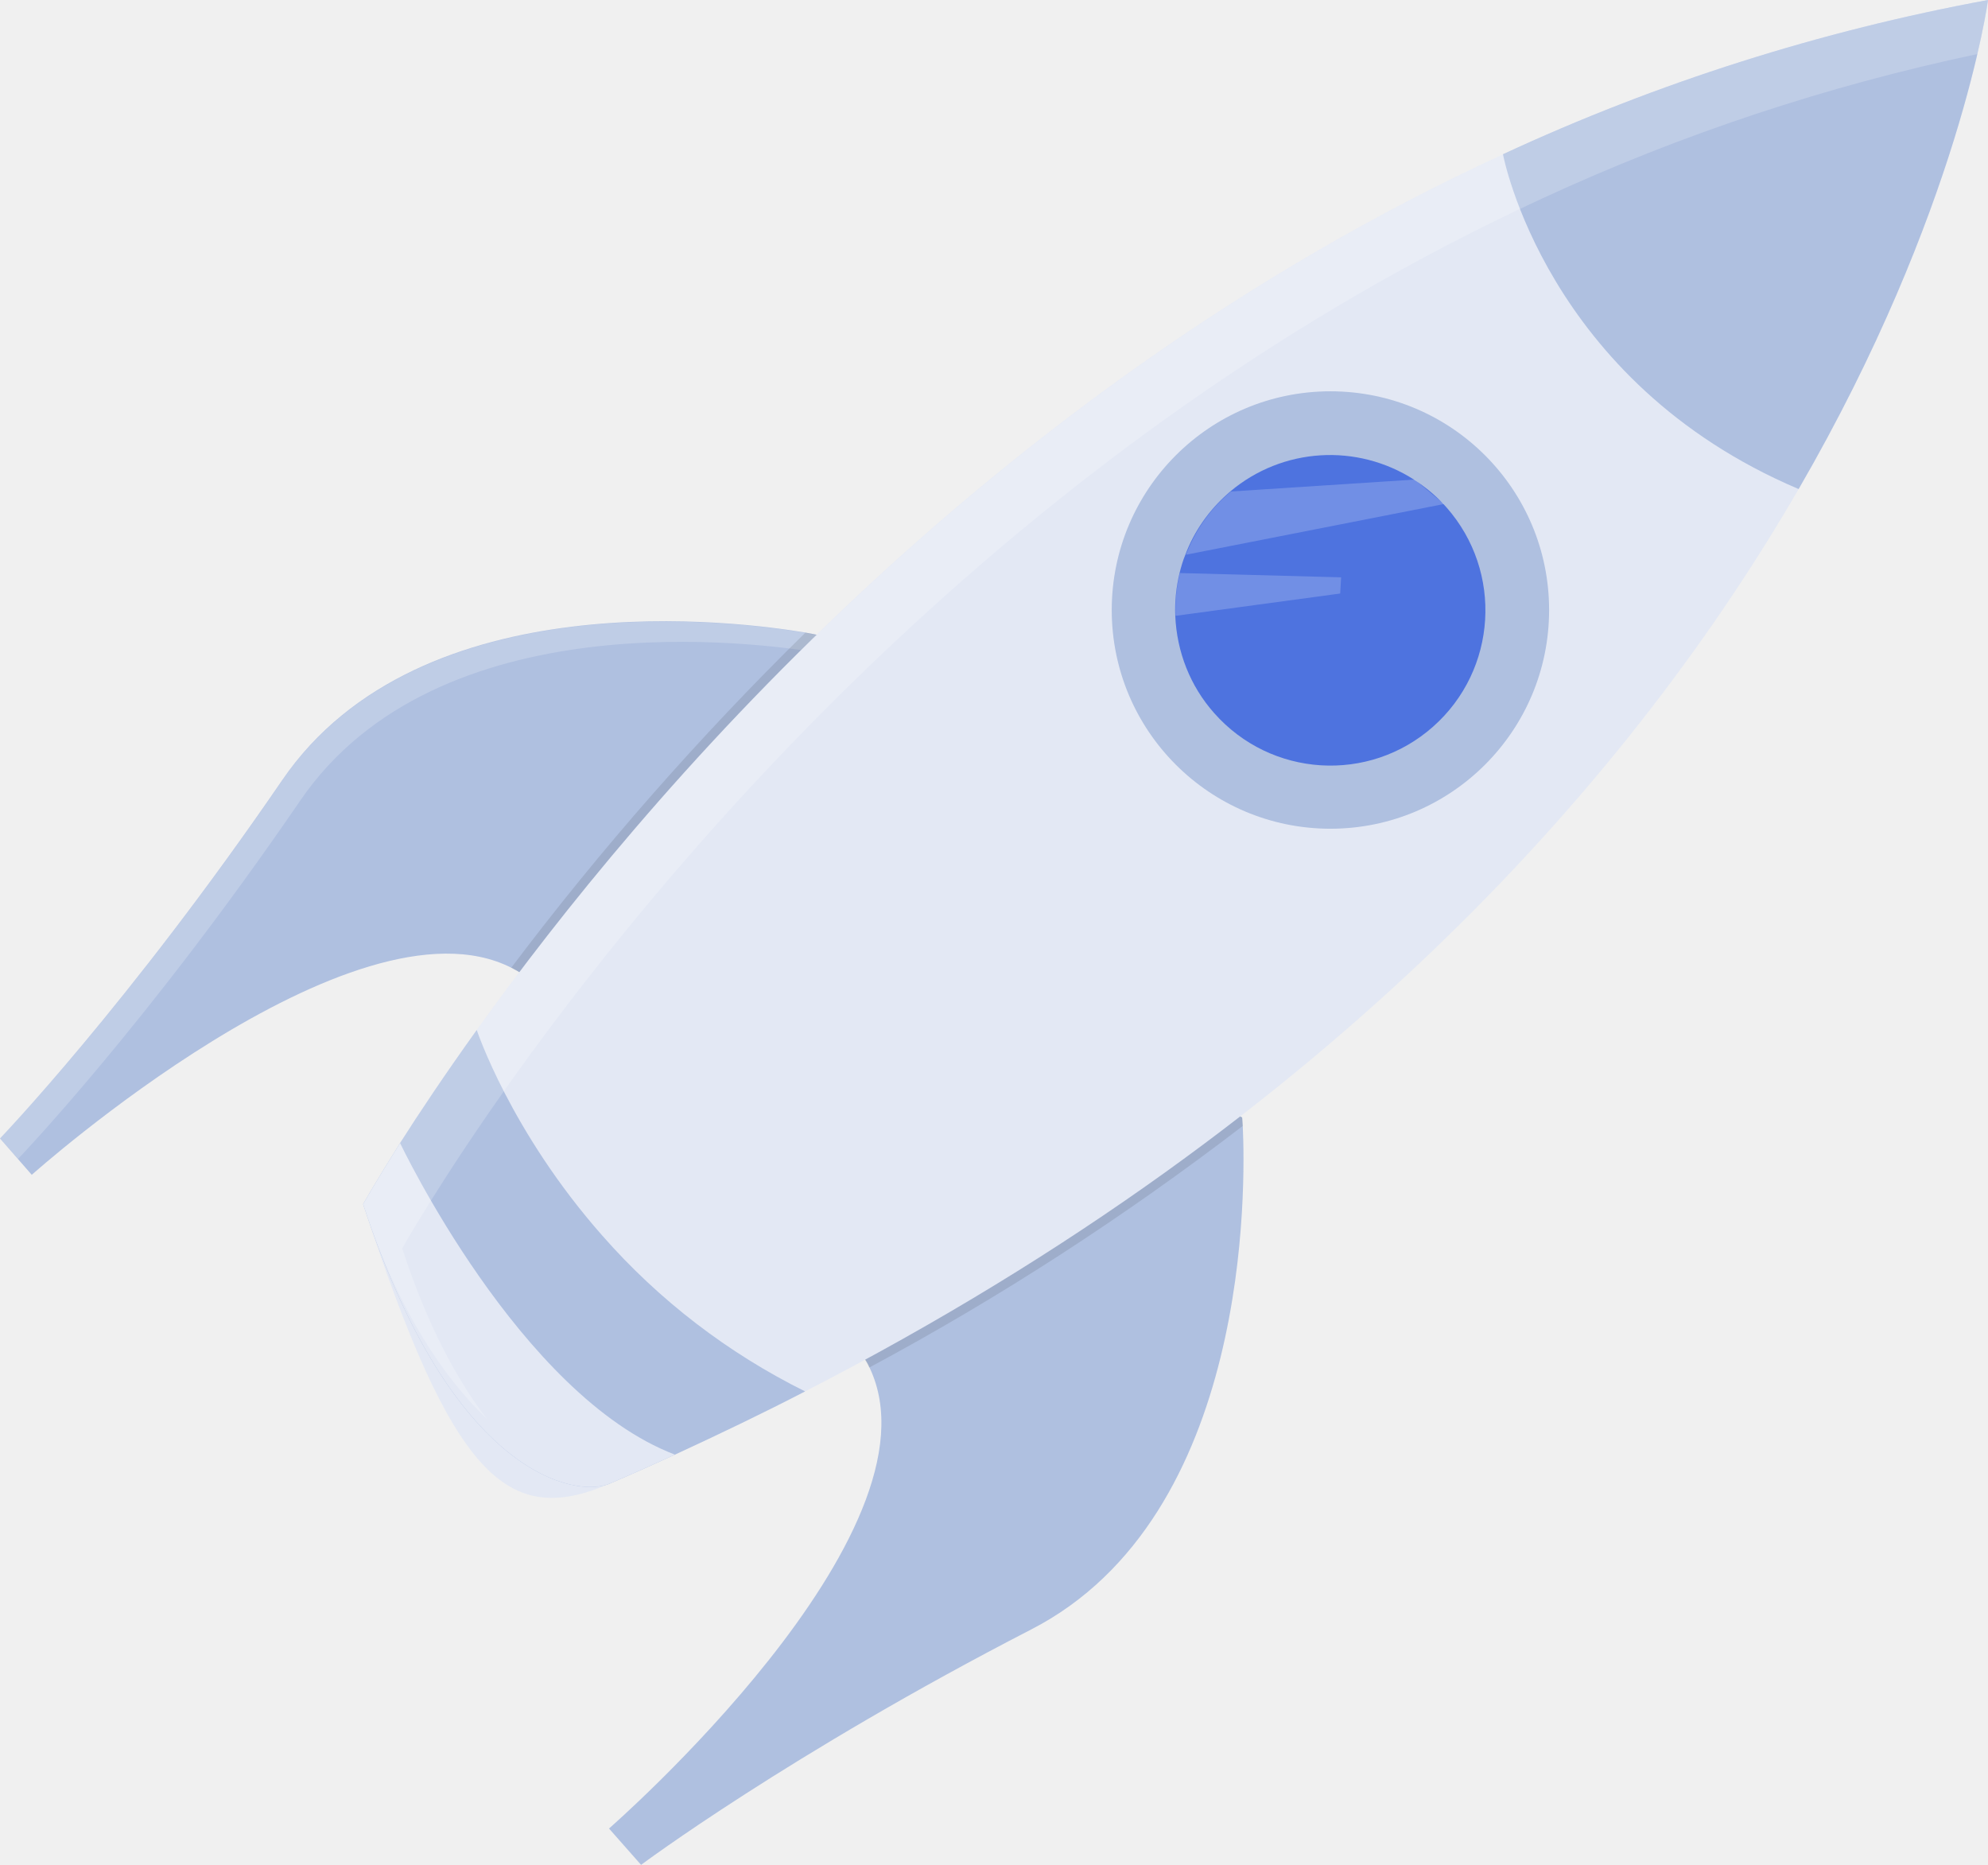
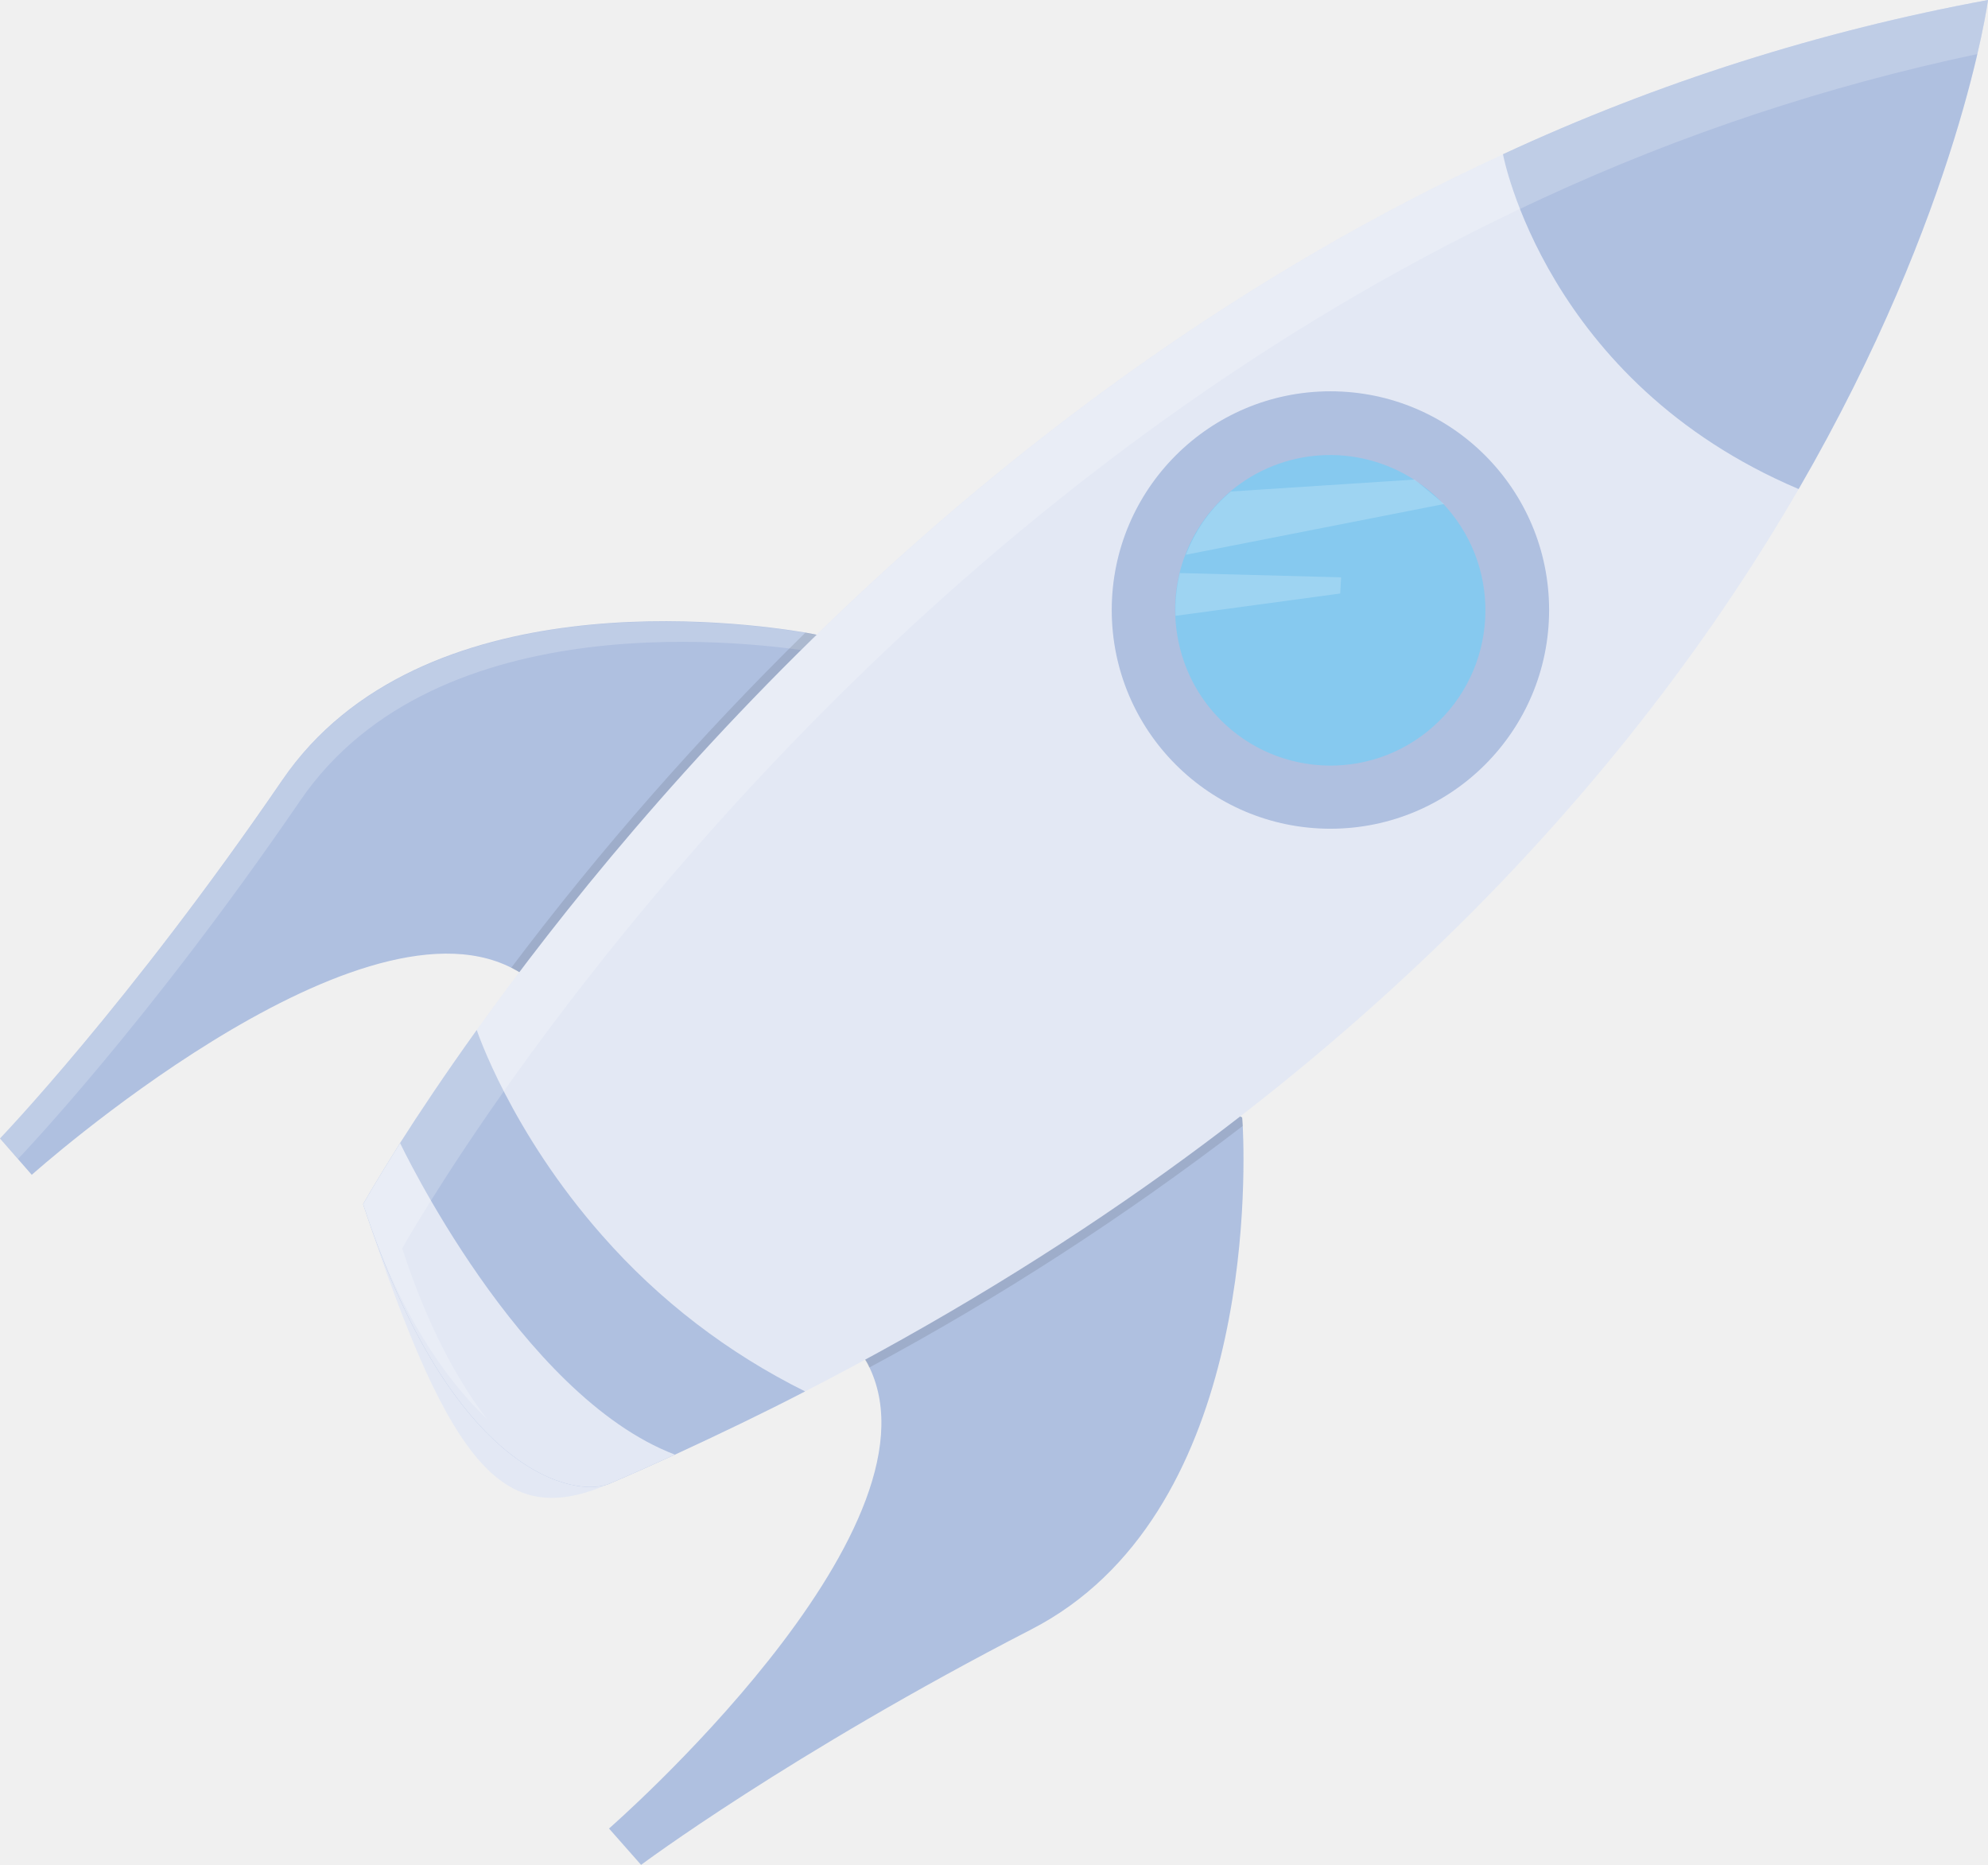
<svg xmlns="http://www.w3.org/2000/svg" version="1.1" id="b759170a-51c3-4e2f-999d-77dec9fd6d11" x="0px" y="0px" viewBox="0 0 650.9 610.5" style="enable-background:new 0 0 650.9 610.5;" xml:space="preserve">
  <style type="text/css">
	.st0{fill:#AFC0E0;}
	.st1{opacity:0.2;fill:#FFFFFF;enable-background:new    ;}
	.st2{opacity:0.1;enable-background:new    ;}
	.st3{fill:#E3E8F4;}
- 	.st4{fill:#4E73DF;}
+ 	.st4{fill:#86C9EF;}
</style>
  <path class="st0" d="M174,321c-2-1.6-4.2-3-6.6-4.2c-51.8-26.2-157,67.8-157,67.8L0,372.7c0,0,42.1-43.8,92.4-117.3  c45.2-66.1,150.7-51.8,171.4-48.3c2.3,0.4,3.6,0.7,3.6,0.7C298.7,288.3,174,321,174,321z" />
  <path class="st1" d="M269.4,213.9c-0.6-2-1.3-4-2-6c0,0-1.2-0.2-3.6-0.7c-20.7-3.5-126.2-17.8-171.4,48.3C42.1,329,0,372.7,0,372.7  l5.9,6.7c0,0,42.1-43.8,92.4-117.3C143.3,196.3,248,210.2,269.4,213.9z" />
  <path class="st0" d="M337.7,533.4c-79.2,40.8-127.8,77.1-127.8,77.1l-10.5-11.9c0,0,111.1-96.8,85.3-150.9c-0.5-1.2-1.2-2.3-1.9-3.4  c0,0,47.9-119.6,123.9-78.5c0,0,0.1,1,0.2,2.9C407.8,387.8,409.7,496.3,337.7,533.4z" />
  <path class="st2" d="M174,321c-2-1.6-4.2-3-6.6-4.2c29.3-38.9,61.5-75.5,96.3-109.7c2.3,0.4,3.6,0.7,3.6,0.7  C298.7,288.3,174,321,174,321z" />
  <path class="st2" d="M406.9,368.6c-38.6,29.6-79.4,56.1-122.3,79.1c-0.5-1.2-1.2-2.3-1.9-3.4c0,0,47.9-119.6,123.9-78.5  C406.7,365.7,406.8,366.7,406.9,368.6z" />
  <path class="st3" d="M263.6,455.5c-20.3,10.4-41.6,20.5-64,30.2c-33.6,14.6-51.5-2.2-80.7-91.5c0,0,12.5-22.5,37.2-57  c54.3-75.8,167.5-209.1,336.1-286.7C542.7,27.1,596.1,10.1,650.9,0c0,0-9.1,68.8-62,160.1S439.1,365.3,263.6,455.5z" />
  <circle class="st0" cx="435.6" cy="199.7" r="71.6" />
  <path class="st4" d="M469.2,237.9c-21,18.6-53.1,16.6-71.7-4.5c-7.8-8.8-12.2-20-12.7-31.8c-0.2-4.7,0.3-9.4,1.4-14  c0.5-2,1.1-4.1,1.9-6c2.9-7.7,7.7-14.5,13.8-19.9c0.3-0.3,0.6-0.5,0.9-0.8c17.1-14.4,41.5-15.9,60.3-3.8c3.5,2.3,6.7,4.9,9.5,7.9  l1,1.1C492.2,187.2,490.2,219.3,469.2,237.9C469.2,237.8,469.2,237.9,469.2,237.9z" />
  <path class="st0" d="M588.9,160.1c-83-35.2-96.8-109.6-96.8-109.6C542.7,27,596.1,10.1,650.9,0C650.9,0,641.8,68.8,588.9,160.1z" />
  <path class="st0" d="M263.6,455.5c-13.7,7.1-27.9,13.9-42.6,20.7c-7,3.2-14.1,6.4-21.4,9.5c-10.9,4.7-51.5-2.2-80.7-91.5  c0,0,4.1-7.3,12.1-20c6.1-9.6,14.5-22.2,25.1-37c0,0,11,33.2,41.1,67.3C215.8,425.7,238.4,443,263.6,455.5z" />
  <path class="st3" d="M221,476.2c-7,3.2-14.1,6.4-21.4,9.5c-10.9,4.7-51.5-2.2-80.7-91.5c0,0,4.1-7.3,12.1-20  C131,374.2,170.2,456.9,221,476.2z" />
  <path class="st1" d="M463.2,157l-0.1,0l-60.1,3.9c-0.3,0.3-0.6,0.5-0.9,0.8c-6.2,5.4-10.9,12.3-13.8,19.9l84.5-16.6L463.2,157z" />
  <path class="st1" d="M438.8,194.3l-53.9,7.3c-0.2-4.7,0.3-9.4,1.4-14l52.8,1.4L438.8,194.3z" />
  <path class="st1" d="M131.7,408.7c0,0,12.5-22.5,37.2-57C223.2,276,336.4,142.7,504.9,65c45.6-21.1,93.3-36.9,142.5-47.3  C650.1,6.4,650.9,0,650.9,0c-54.8,10.1-108.2,27-158.7,50.5c-168.6,77.7-281.8,211-336.1,286.7c-24.7,34.4-37.2,57-37.2,57  c11.5,35.3,26.6,57,40.5,70.3C149.4,451.4,139.7,433.3,131.7,408.7z" />
</svg>
